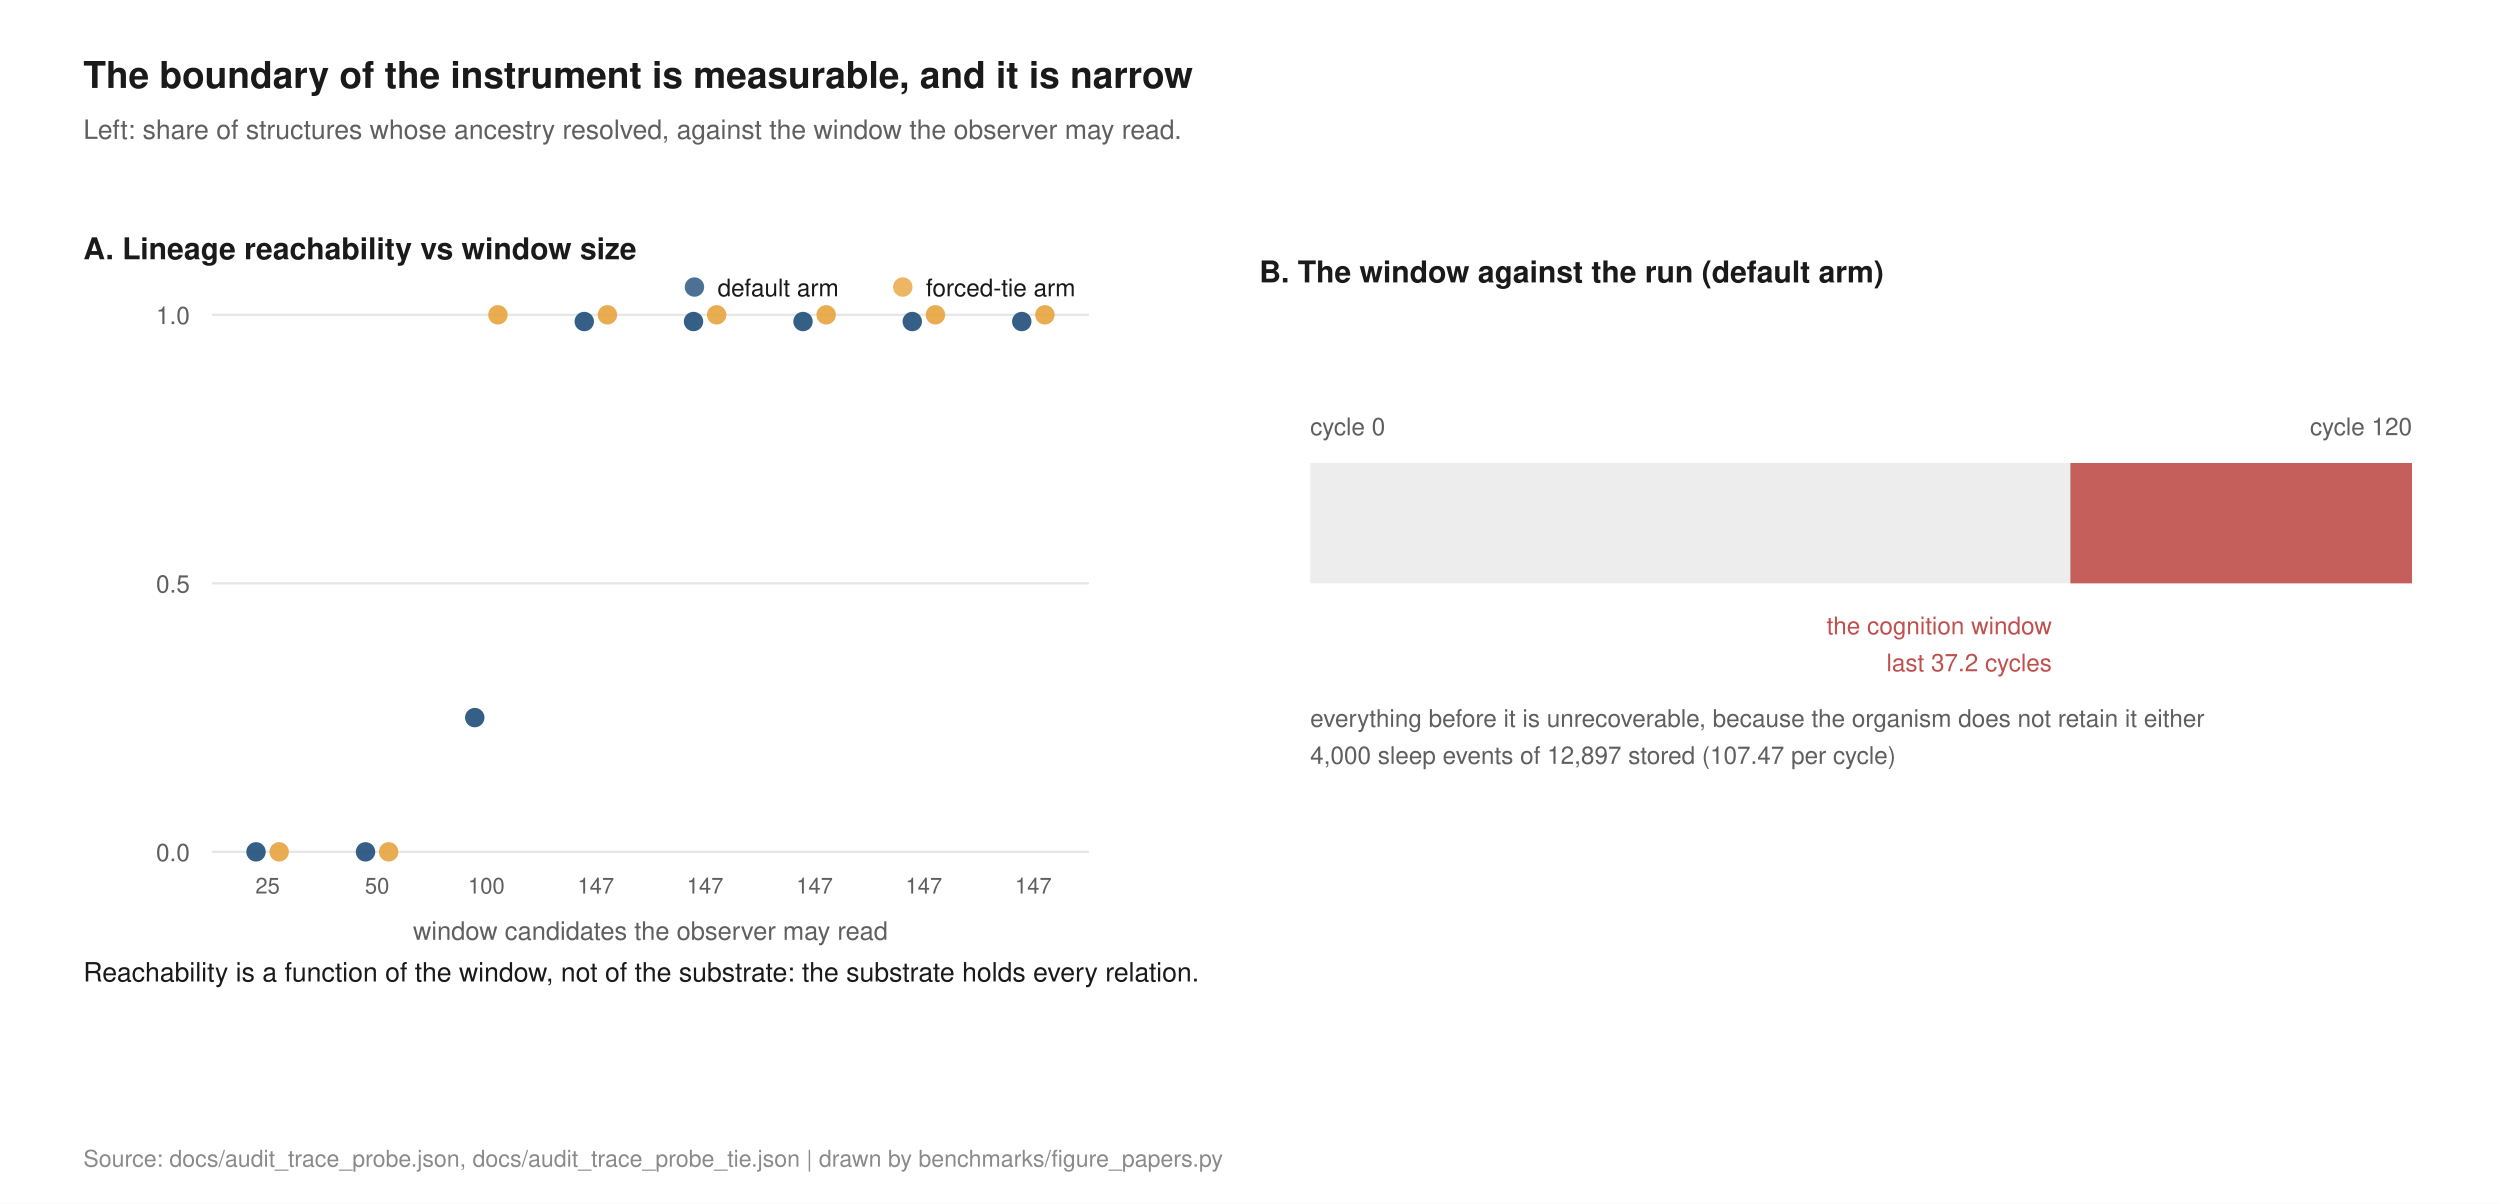
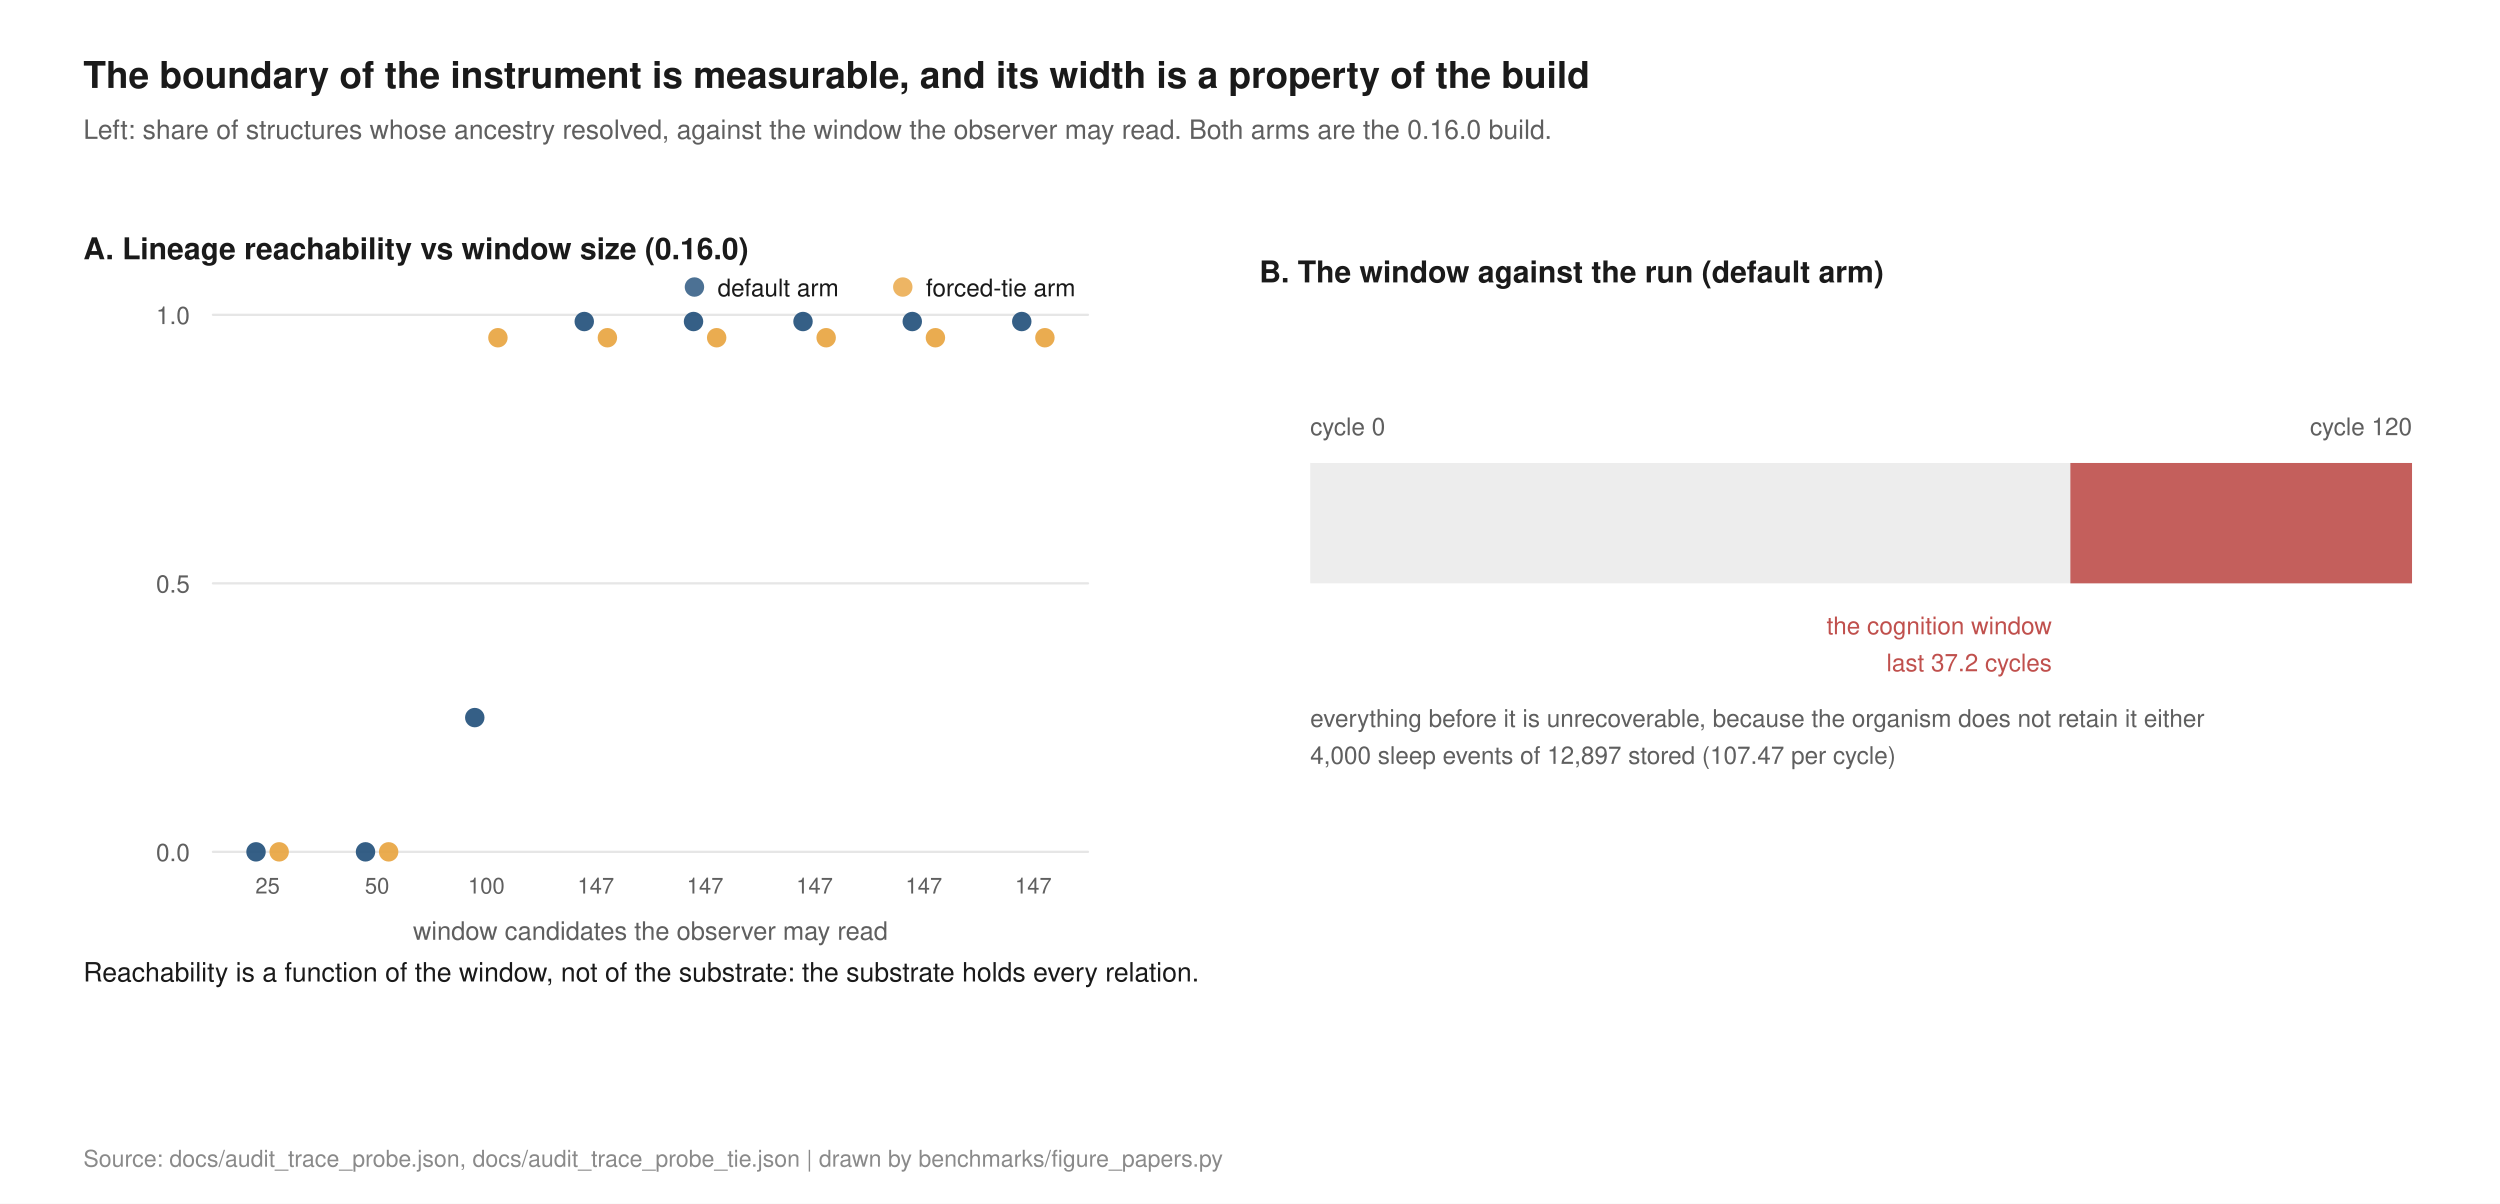
<svg xmlns="http://www.w3.org/2000/svg" width="1080" height="520" viewBox="0 0 1080 520" font-family="Helvetica,Arial,sans-serif" role="img" aria-label="Lineage reachability against the window, and the window against the run">
  <rect width="1080" height="520" fill="#ffffff" />
-   <text x="36.0" y="38.0" font-size="16" fill="#1a1a1a" text-anchor="start" font-weight="bold">The boundary of the instrument is measurable, and it is narrow</text>
-   <text x="36.0" y="60.0" font-size="11.5" fill="#5f5f5f" text-anchor="start" font-weight="normal">Left: share of structures whose ancestry resolved, against the window the observer may read.</text>
+   <text x="36.0" y="38.0" font-size="16" fill="#1a1a1a" text-anchor="start" font-weight="bold">The boundary of the instrument is measurable, and its width is a property of the build</text>
+   <text x="36.0" y="60.0" font-size="11.5" fill="#5f5f5f" text-anchor="start" font-weight="normal">Left: share of structures whose ancestry resolved, against the window the observer may read. Both arms are the 0.16.0 build.</text>
  <text x="36.0" y="504.0" font-size="10" fill="#8a8a8a" text-anchor="start" font-weight="normal">Source: docs/audit_trace_probe.json, docs/audit_trace_probe_tie.json  |  drawn by benchmarks/figure_papers.py</text>
-   <text x="36.0" y="112.0" font-size="13" fill="#1a1a1a" text-anchor="start" font-weight="bold">A. Lineage reachability vs window size</text>
+   <text x="36.0" y="112.0" font-size="13" fill="#1a1a1a" text-anchor="start" font-weight="bold">A. Lineage reachability vs window size (0.16.0)</text>
  <line x1="92.0" y1="368.0" x2="470.0" y2="368.0" stroke="#e6e6e6" stroke-width="1" stroke-linecap="round" />
  <text x="82.0" y="372.0" font-size="10.5" fill="#5f5f5f" text-anchor="end" font-weight="normal">0.0</text>
  <line x1="92.0" y1="252.0" x2="470.0" y2="252.0" stroke="#e6e6e6" stroke-width="1" stroke-linecap="round" />
  <text x="82.0" y="256.0" font-size="10.5" fill="#5f5f5f" text-anchor="end" font-weight="normal">0.5</text>
  <line x1="92.0" y1="136.0" x2="470.0" y2="136.0" stroke="#e6e6e6" stroke-width="1" stroke-linecap="round" />
  <text x="82.0" y="140.0" font-size="10.5" fill="#5f5f5f" text-anchor="end" font-weight="normal">1.0</text>
  <circle cx="110.6" cy="368.0" r="4.2" fill="#1f4e79" opacity="0.9" />
  <circle cx="120.6" cy="368.0" r="4.2" fill="#e8a33d" opacity="0.9" />
  <text x="115.6" y="386.0" font-size="9.5" fill="#5f5f5f" text-anchor="middle" font-weight="normal">25</text>
  <circle cx="157.9" cy="368.0" r="4.2" fill="#1f4e79" opacity="0.9" />
  <circle cx="167.9" cy="368.0" r="4.2" fill="#e8a33d" opacity="0.9" />
  <text x="162.9" y="386.0" font-size="9.5" fill="#5f5f5f" text-anchor="middle" font-weight="normal">50</text>
  <circle cx="205.1" cy="310.0" r="4.2" fill="#1f4e79" opacity="0.9" />
-   <circle cx="215.1" cy="136.0" r="4.2" fill="#e8a33d" opacity="0.9" />
+   <circle cx="215.1" cy="145.9" r="4.2" fill="#e8a33d" opacity="0.9" />
  <text x="210.1" y="386.0" font-size="9.5" fill="#5f5f5f" text-anchor="middle" font-weight="normal">100</text>
  <circle cx="252.4" cy="138.9" r="4.2" fill="#1f4e79" opacity="0.9" />
-   <circle cx="262.4" cy="136.0" r="4.2" fill="#e8a33d" opacity="0.9" />
+   <circle cx="262.4" cy="145.9" r="4.2" fill="#e8a33d" opacity="0.9" />
  <text x="257.4" y="386.0" font-size="9.5" fill="#5f5f5f" text-anchor="middle" font-weight="normal">147</text>
  <circle cx="299.6" cy="138.9" r="4.2" fill="#1f4e79" opacity="0.9" />
-   <circle cx="309.6" cy="136.0" r="4.2" fill="#e8a33d" opacity="0.9" />
+   <circle cx="309.6" cy="145.9" r="4.2" fill="#e8a33d" opacity="0.9" />
  <text x="304.6" y="386.0" font-size="9.5" fill="#5f5f5f" text-anchor="middle" font-weight="normal">147</text>
  <circle cx="346.9" cy="138.9" r="4.2" fill="#1f4e79" opacity="0.9" />
-   <circle cx="356.9" cy="136.0" r="4.2" fill="#e8a33d" opacity="0.9" />
+   <circle cx="356.9" cy="145.9" r="4.2" fill="#e8a33d" opacity="0.9" />
  <text x="351.9" y="386.0" font-size="9.5" fill="#5f5f5f" text-anchor="middle" font-weight="normal">147</text>
  <circle cx="394.1" cy="138.9" r="4.2" fill="#1f4e79" opacity="0.9" />
-   <circle cx="404.1" cy="136.0" r="4.2" fill="#e8a33d" opacity="0.9" />
+   <circle cx="404.1" cy="145.9" r="4.2" fill="#e8a33d" opacity="0.9" />
  <text x="399.1" y="386.0" font-size="9.5" fill="#5f5f5f" text-anchor="middle" font-weight="normal">147</text>
  <circle cx="441.4" cy="138.9" r="4.2" fill="#1f4e79" opacity="0.9" />
-   <circle cx="451.4" cy="136.0" r="4.2" fill="#e8a33d" opacity="0.9" />
+   <circle cx="451.4" cy="145.9" r="4.2" fill="#e8a33d" opacity="0.9" />
  <text x="446.4" y="386.0" font-size="9.5" fill="#5f5f5f" text-anchor="middle" font-weight="normal">147</text>
  <text x="281.0" y="406.0" font-size="11" fill="#5f5f5f" text-anchor="middle" font-weight="normal">window candidates the observer may read</text>
  <circle cx="300.0" cy="124.0" r="4.2" fill="#1f4e79" opacity="0.8" />
  <text x="310.0" y="128.0" font-size="10.5" fill="#1a1a1a" text-anchor="start" font-weight="normal">default arm</text>
  <circle cx="390.0" cy="124.0" r="4.2" fill="#e8a33d" opacity="0.8" />
  <text x="400.0" y="128.0" font-size="10.5" fill="#1a1a1a" text-anchor="start" font-weight="normal">forced-tie arm</text>
  <text x="36.0" y="424.0" font-size="11.5" fill="#1a1a1a" text-anchor="start" font-weight="normal">Reachability is a function of the window, not of the substrate: the substrate holds every relation.</text>
  <text x="544.0" y="122.0" font-size="13" fill="#1a1a1a" text-anchor="start" font-weight="bold">B. The window against the run (default arm)</text>
  <rect x="566.0" y="200.0" width="476.0" height="52.0" fill="#e6e6e6" opacity="0.7" />
  <rect x="894.4" y="200.0" width="147.6" height="52.0" fill="#c0504d" opacity="0.9" />
  <text x="566.0" y="188.0" font-size="10.5" fill="#5f5f5f" text-anchor="start" font-weight="normal">cycle 0</text>
  <text x="1042.0" y="188.0" font-size="10.5" fill="#5f5f5f" text-anchor="end" font-weight="normal">cycle 120</text>
  <text x="886.4" y="274.0" font-size="10.5" fill="#c0504d" text-anchor="end" font-weight="normal">the cognition window</text>
  <text x="886.4" y="290.0" font-size="10.5" fill="#c0504d" text-anchor="end" font-weight="normal">last 37.2 cycles</text>
  <text x="566.0" y="314.0" font-size="10.5" fill="#5f5f5f" text-anchor="start" font-weight="normal">everything before it is unrecoverable, because the organism does not retain it either</text>
  <text x="566.0" y="330.0" font-size="10.5" fill="#5f5f5f" text-anchor="start" font-weight="normal">4,000 sleep events of 12,897 stored (107.47 per cycle)</text>
</svg>
